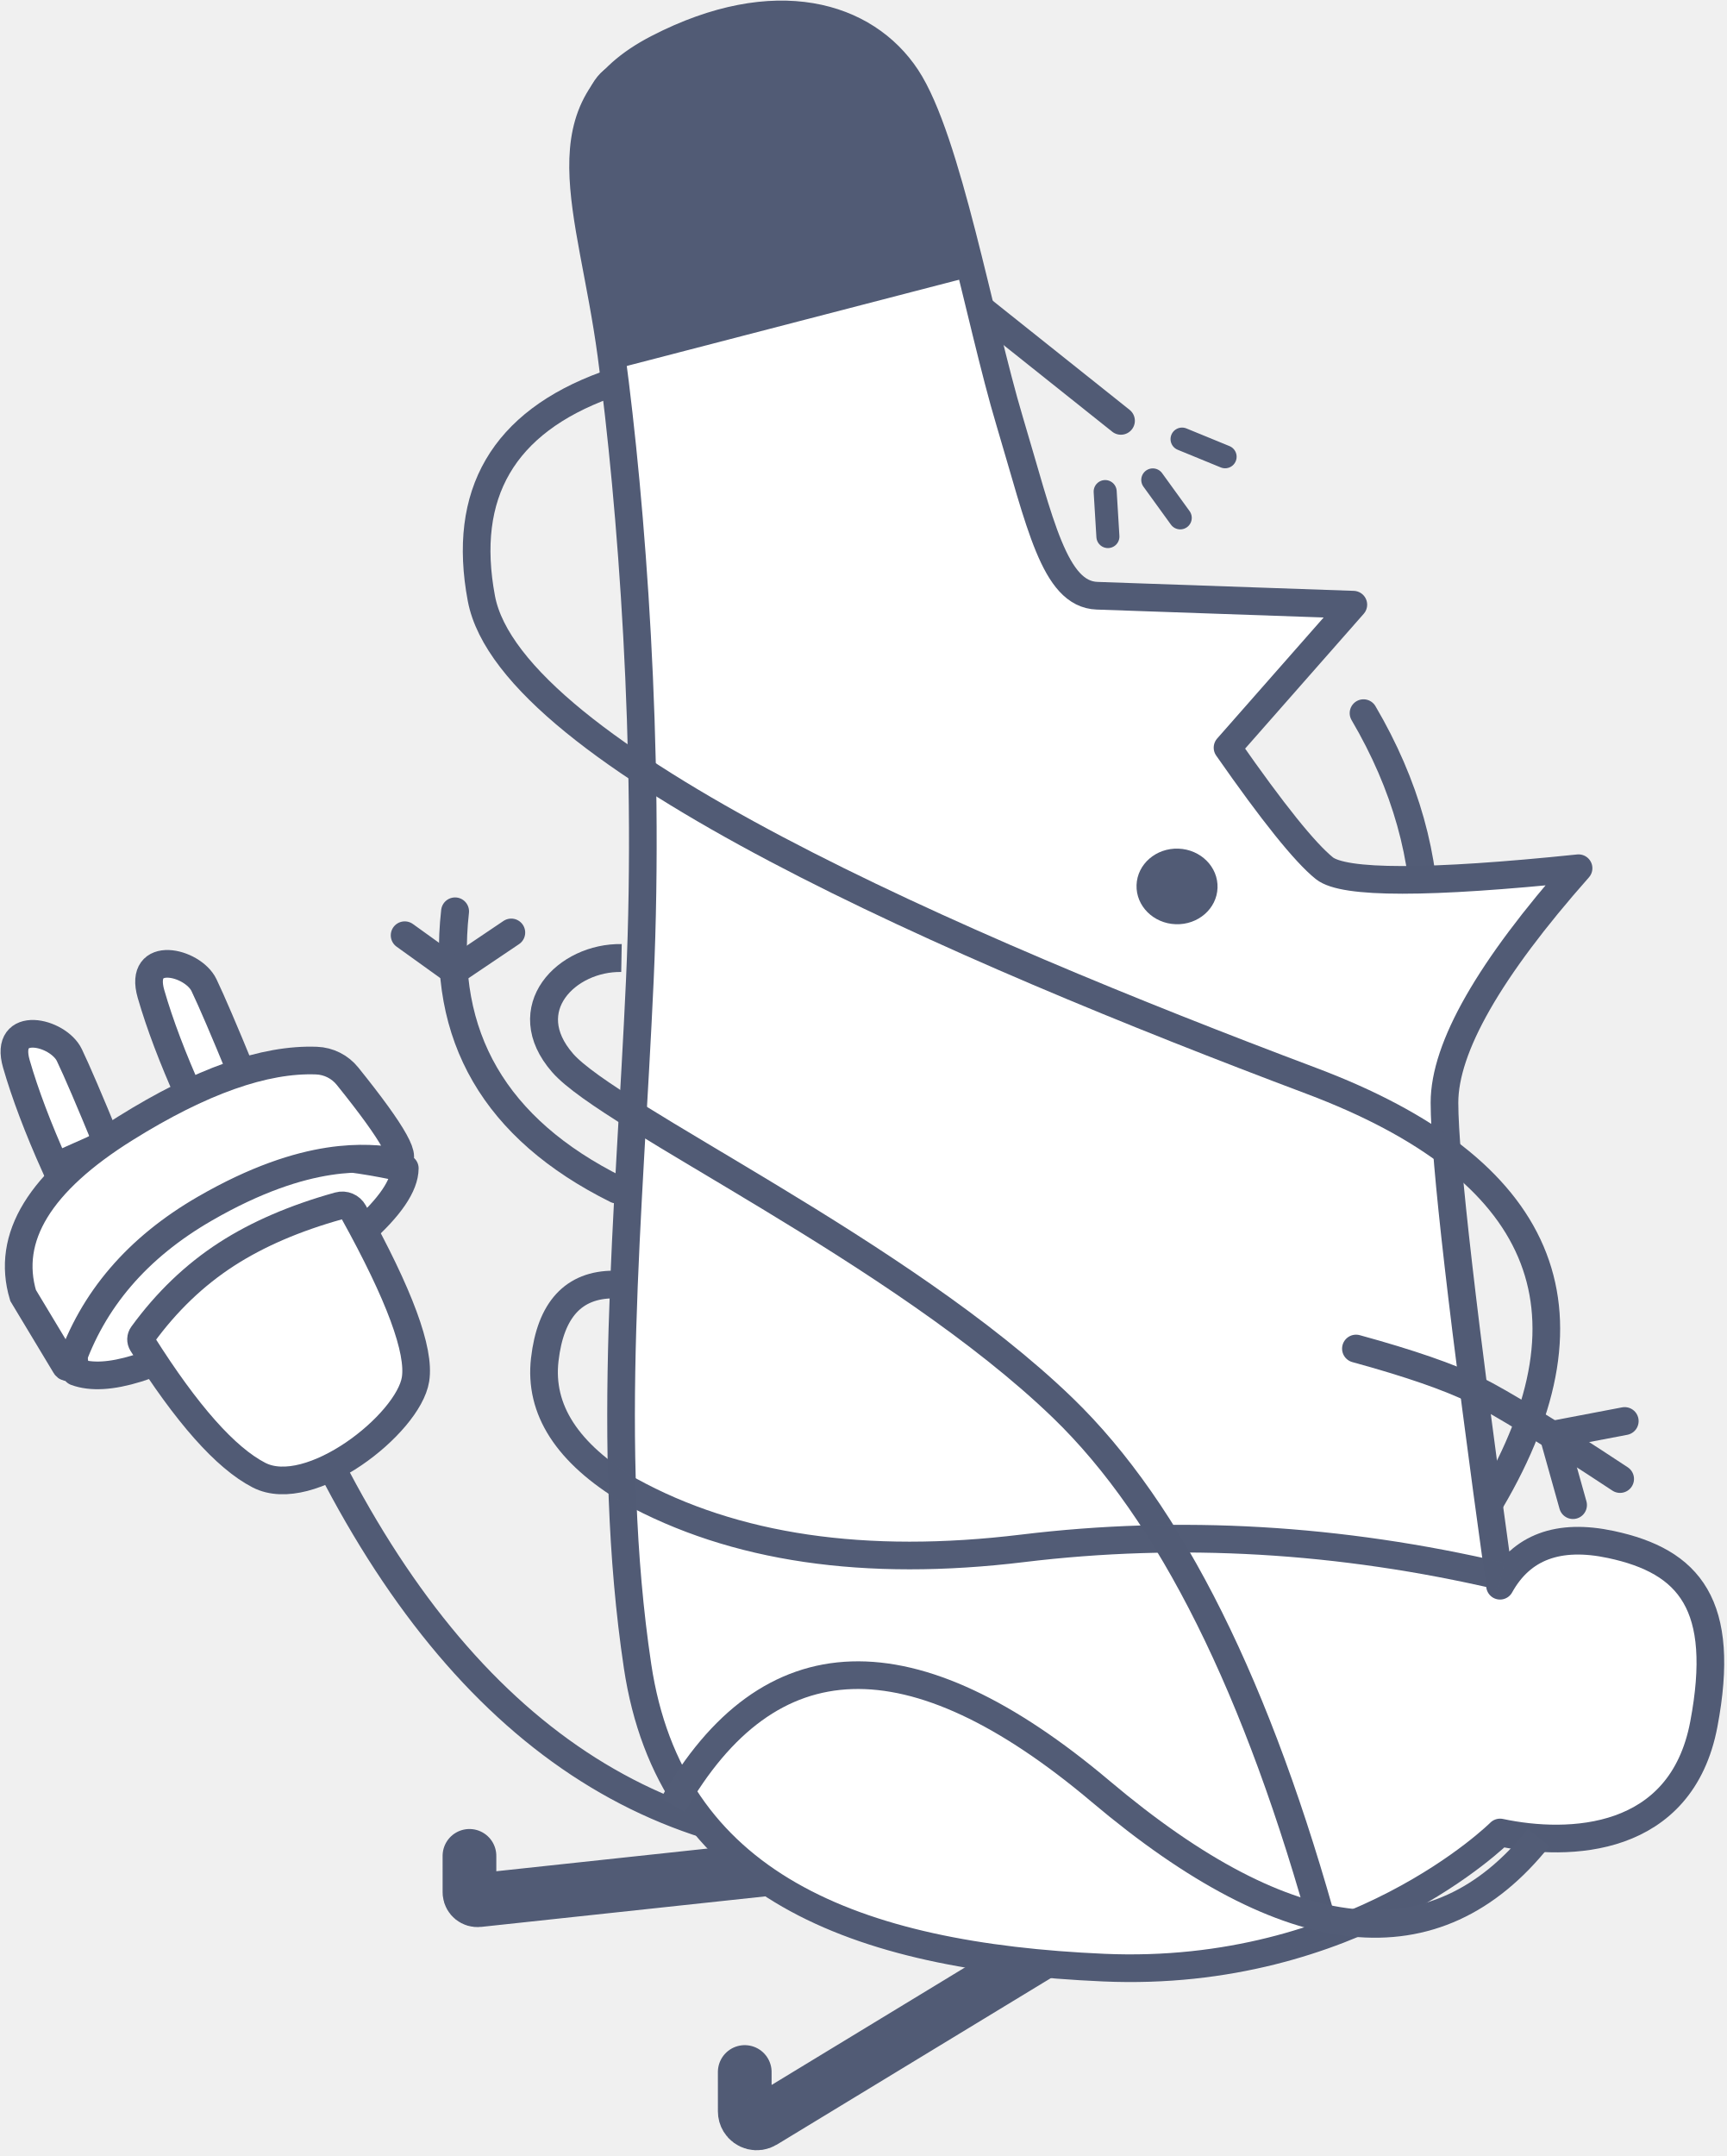
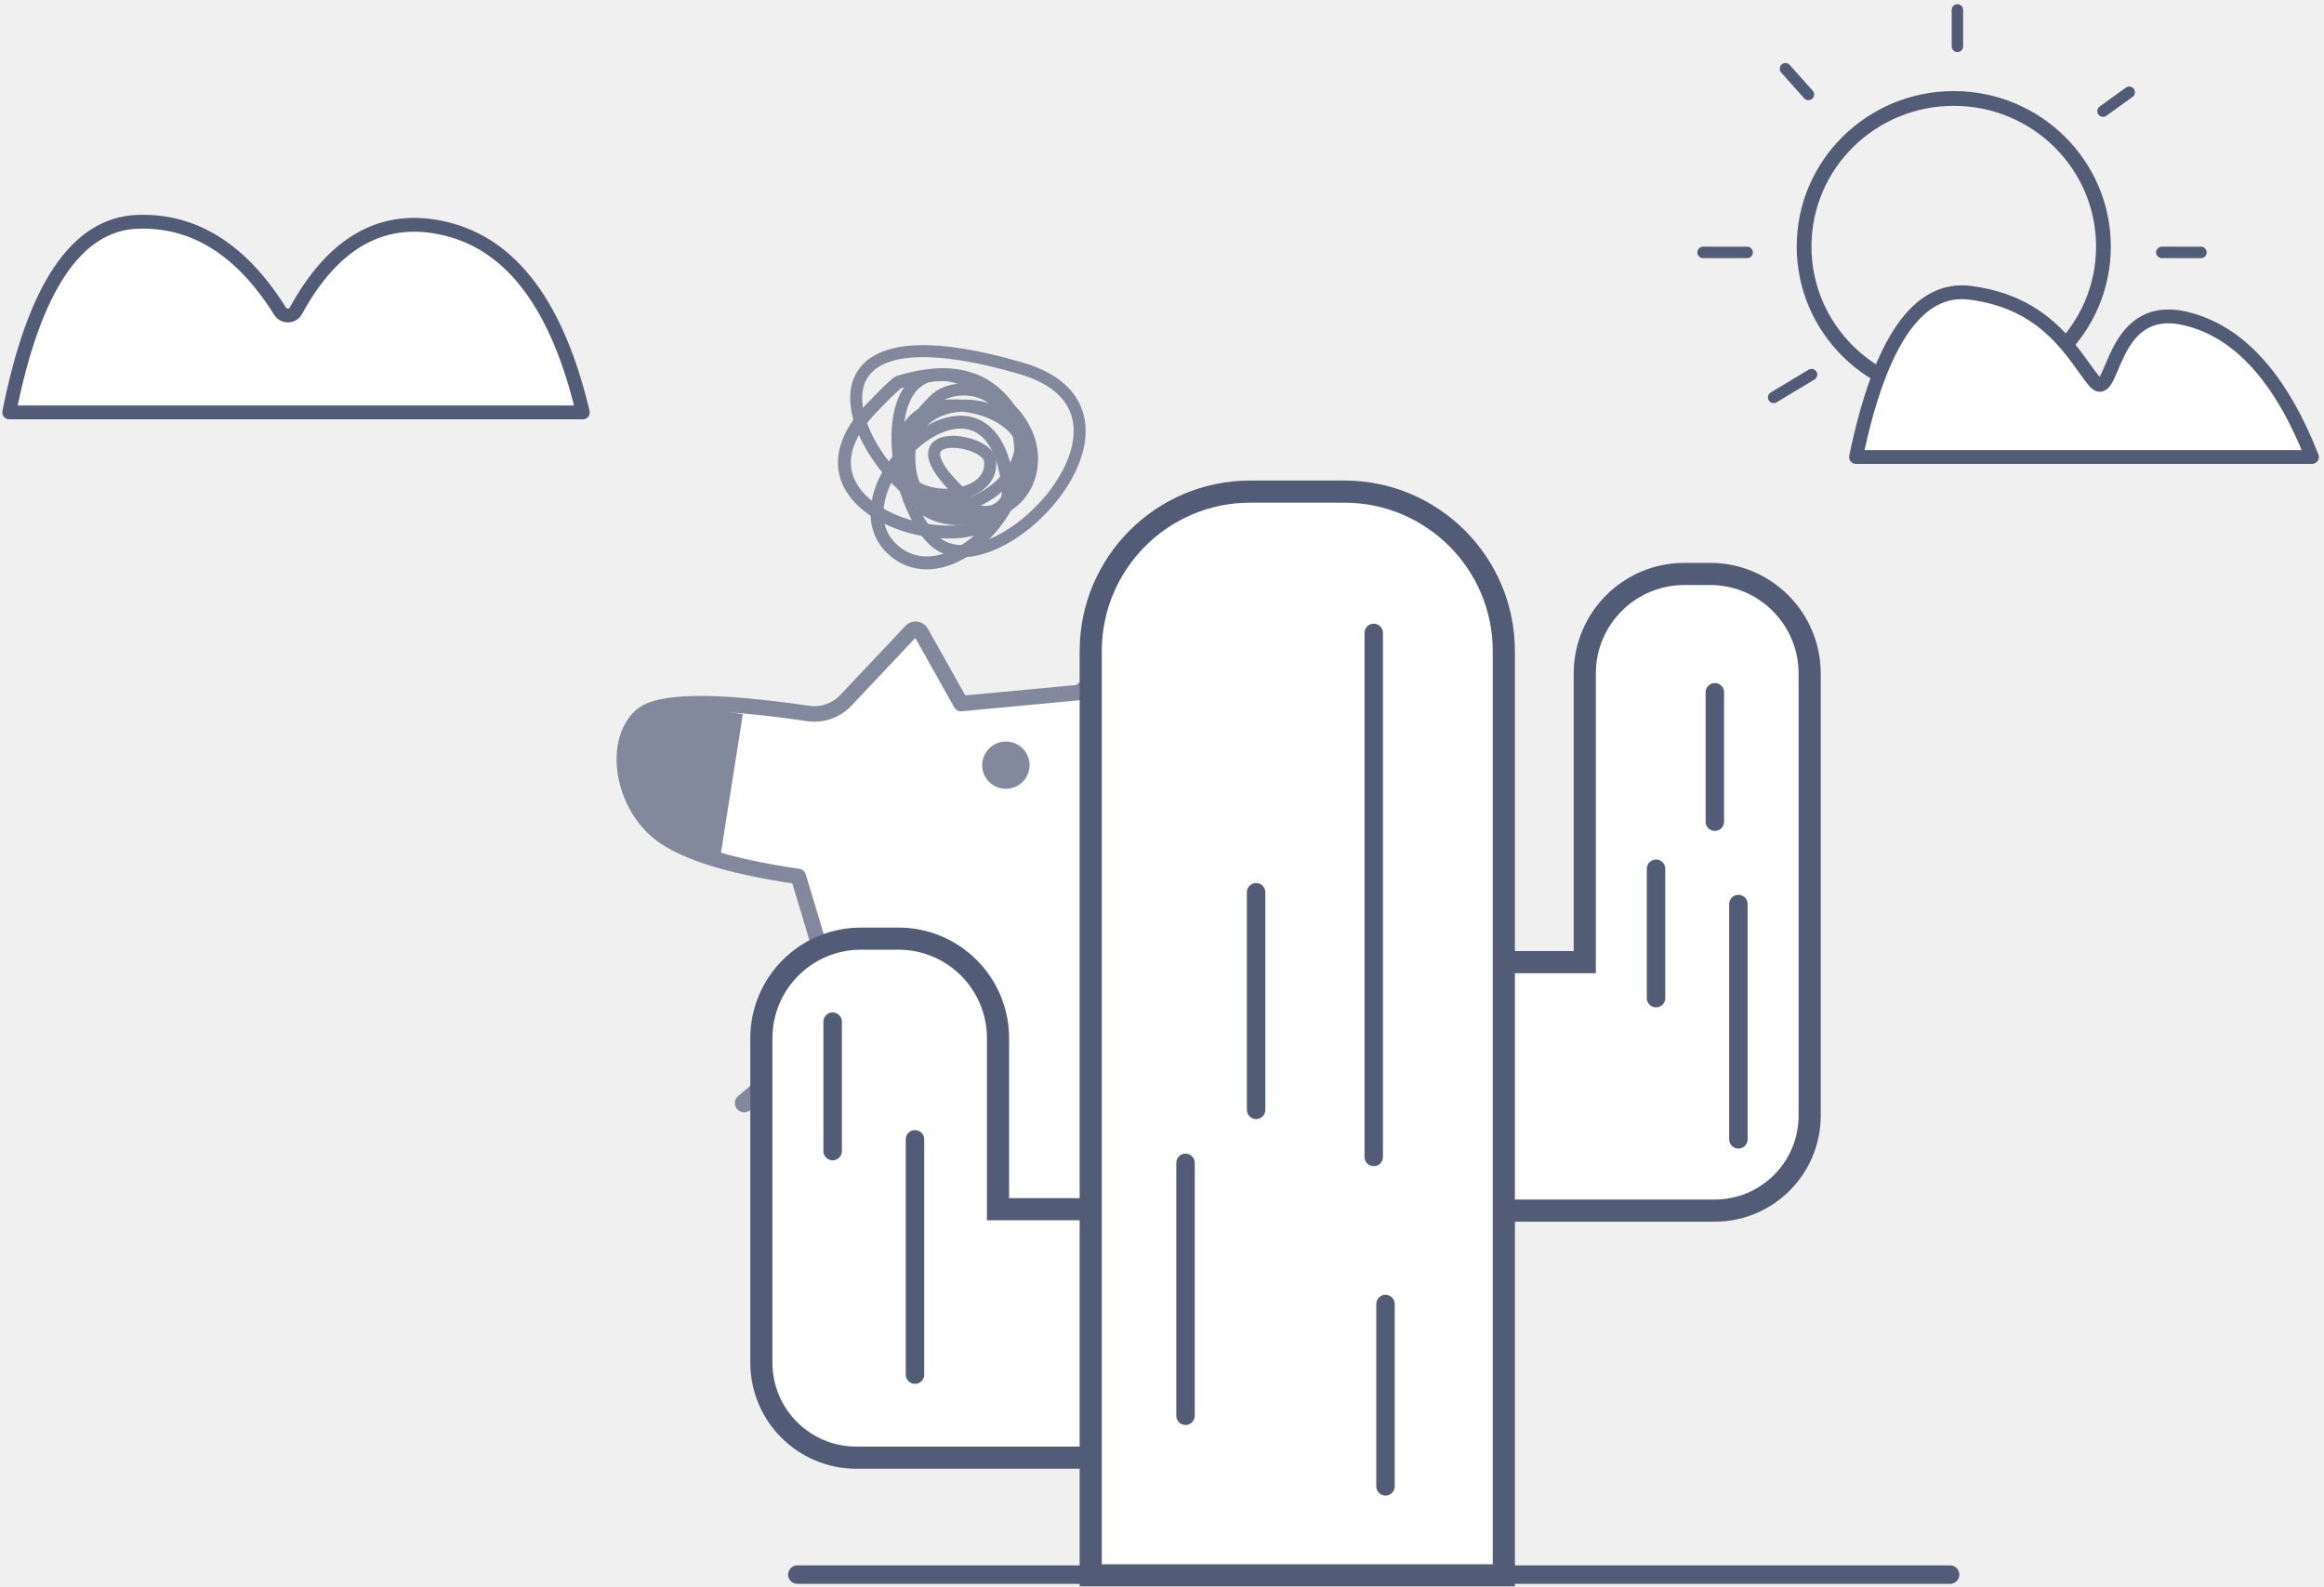
- <svg xmlns="http://www.w3.org/2000/svg" width="153" height="191" viewBox="0 0 153 191">
-   <g fill="none" fill-rule="evenodd" transform="translate(-3)">
-     <path stroke="#515B75" stroke-linecap="round" stroke-width="2.451" d="M123.821,63.177 C127.547,69.522 129.372,76.019 129.295,82.668" opacity=".993" />
-     <path stroke="#515B75" stroke-width="2.451" d="M103.164,90.812 C116.117,116.408 115.32,137.739 100.773,154.806 C86.227,171.873 68.388,180.016 47.257,179.236" transform="scale(-1 1) rotate(52 0 -28.536)" />
-     <path fill="#FFF" stroke="#515B75" stroke-linejoin="round" stroke-width="2.451" d="M38.379,107.56 C37.503,110.295 33.606,113.006 26.689,115.692 C15.45,120.036 8.628,121.279 6.222,119.423 C8.631,114.359 11.134,110.719 13.73,108.501 C17.625,105.175 31.274,102.013 31.928,101.679 C32.364,101.457 34.514,103.417 38.379,107.56 Z" transform="scale(-1 1) rotate(52 0 65.237)" />
-     <path fill="#FFF" stroke="#515B75" stroke-width="2.451" d="M19.674,97.41 C17.632,93.827 16.268,91.343 15.58,89.958 C14.549,87.88 16.653,83.376 19.088,86.74 C20.71,88.982 22.391,91.749 24.129,95.04 L19.674,97.41 Z" transform="scale(-1 1) rotate(52 0 51.038)" />
-     <path fill="#FFF" stroke="#515B75" stroke-width="2.451" d="M7.744,103.608 C5.703,100.025 4.338,97.541 3.651,96.156 C2.619,94.079 4.724,89.574 7.158,92.938 C8.781,95.181 10.461,97.947 12.2,101.238 L7.744,103.608 Z" transform="scale(-1 1) rotate(52 0 81.695)" />
-     <path fill="#FFF" stroke="#515B75" stroke-width="2.451" d="M3.148,107.567 C5.843,103.832 10.896,100.614 18.308,97.912 C26.701,94.852 32.448,95.51 35.551,99.886 L38.16,106.699 C38.206,106.818 38.146,106.952 38.027,106.998 C37.976,107.017 37.92,107.018 37.868,107 C32.071,104.982 25.982,105.259 19.601,107.832 C9.77,111.796 7.088,116.54 5.908,118.469 C5.175,119.667 4.054,117.036 2.545,110.577 L2.545,110.577 C2.301,109.534 2.521,108.436 3.148,107.567 Z" transform="scale(-1 1) rotate(52 0 65.706)" />
-     <path fill="#FFF" stroke="#515B75" stroke-linejoin="round" stroke-width="2.451" d="M25.873,129.002 C29.383,130.935 40.147,128.29 41.096,123.294 C41.716,120.032 40.776,114.922 38.277,107.966 L38.277,107.966 C38.18,107.698 37.931,107.516 37.646,107.507 C34.033,107.385 30.632,107.877 27.445,108.981 C24.352,110.053 21.185,111.785 17.945,114.178 L17.945,114.178 C17.514,114.496 17.358,115.068 17.568,115.561 C20.845,123.278 23.613,127.758 25.873,129.002 Z" transform="scale(-1 1) rotate(52 0 58.258)" />
-     <path stroke="#515B75" stroke-linecap="round" stroke-linejoin="round" stroke-width="2.474" d="M87.513,25.471 L102.323,37.275" />
-     <path stroke="#515B75" stroke-linecap="round" stroke-width="2.474" d="M58.063,105.117 C47.106,100.14 42.05,92.099 42.898,80.996" transform="rotate(2 50.435 93.056)" />
-     <polygon fill="#FFF" points="109.567 70.336 120.777 82.597 132.369 130.442 136.49 140.656 136.49 145.379 119.308 137.431" transform="rotate(2 123.029 107.858)" />
-     <path stroke="#515B75" stroke-linecap="round" stroke-width="4.759" d="M94.858,172.604 L70.872,188.349 C70.382,188.671 69.725,188.534 69.404,188.045 C69.297,187.883 69.237,187.694 69.231,187.5 L69.108,184.011" transform="rotate(2 81.983 180.447)" />
-     <path stroke="#515B75" stroke-linecap="round" stroke-width="4.759" d="M70.69,165.157 L45.443,168.764 C45.056,168.819 44.698,168.551 44.643,168.164 C44.64,168.139 44.637,168.114 44.636,168.089 L44.523,164.867" transform="rotate(2 57.607 166.805)" />
-     <path fill="#FFF" stroke="#515B75" stroke-linecap="round" stroke-linejoin="round" stroke-width="2.451" d="M103.802,174.384 C81.648,174.183 65.171,168.398 61.587,149.132 C58.004,129.865 59.454,109.118 59.667,88.428 C59.88,67.738 57.45,46.227 55.21,33.081 C52.97,19.935 48.181,11.547 58.392,5.824 C68.603,0.101 76.674,2.27 80.496,7.645 C84.319,13.021 87.683,28.881 90.695,37.783 C93.708,46.685 95.168,52.942 98.97,52.942 C101.505,52.942 109.079,52.942 121.691,52.942 L110.993,65.991 C115.192,71.585 118.173,75.041 119.936,76.361 C121.7,77.681 129.204,77.42 142.451,75.578 C134.847,84.804 131.131,91.864 131.302,96.758 C131.474,101.652 133.611,115.848 137.715,139.346 C139.492,135.855 142.722,134.523 147.403,135.352 C154.425,136.594 157.818,140.338 156.192,150.968 C154.567,161.598 144.648,162.281 138.481,161.193 C138.481,161.193 125.956,174.584 103.802,174.384 Z" transform="rotate(2 104.353 88.414)" />
-     <polyline stroke="#515B75" stroke-linecap="round" stroke-width="2.474" points="38.818 83.025 43.315 86.024 48.241 82.45" transform="rotate(2 43.53 84.237)" />
-     <polyline stroke="#515B75" stroke-linecap="round" stroke-width="2.474" points="146.831 125.782 140.549 127.209 142.513 133.375" transform="rotate(2 143.69 129.579)" />
-     <ellipse cx="107.297" cy="78.529" fill="#515B75" rx="3.59" ry="3.35" transform="rotate(2 107.297 78.53)" />
-     <path fill="#515B75" stroke="#515B75" stroke-width=".5" d="M57.515,33.07 L89.119,23.68 C87.071,12.401 83.689,5.724 78.973,3.651 C71.9,0.542 61.538,3.355 56.591,6.704 C53.292,8.937 53.6,17.726 57.515,33.07 Z" transform="rotate(2 71.724 17.688)" />
-     <path stroke="#515B75" stroke-linecap="round" stroke-width="2.474" d="M122.964,119.887 C127.748,121.02 131.312,122.115 133.654,123.171 C135.997,124.227 140.361,126.706 146.746,130.607" transform="rotate(2 134.855 125.247)" />
-     <path stroke="#515B75" stroke-width="2.451" d="M54.979,35.394 C46.012,39.036 42.559,45.461 44.621,54.67 C47.714,68.484 88.239,84.244 119.598,94.813 C140.504,101.859 146.236,114.078 136.792,131.469" transform="rotate(2 92.621 83.432)" />
-     <path stroke="#515B75" stroke-width="2.474" d="M58.069,84.871 C53.23,84.784 48.661,89.362 52.855,94.167 C57.049,98.973 82.833,110.88 97.163,124.717 C106.717,133.941 114.502,149.568 120.52,171.597" />
-     <path stroke="#515B75" stroke-linecap="round" stroke-width="2.042" d="M100.929 43.549L101.171 47.533M105.148 42.516L107.581 45.877M107.742 38.9L111.556 40.464" />
-     <path stroke="#515B75" stroke-width="2.451" d="M136.038,139.641 C121.725,136.295 107.587,135.47 93.622,137.167 C79.658,138.865 68.039,137.158 58.767,132.048 C53.256,128.741 50.758,124.872 51.272,120.441 C51.786,116.01 53.829,113.795 57.399,113.795" opacity=".993" />
-     <path stroke="#979797" stroke-width=".5" />
-     <path stroke="#525C76" stroke-width="2.451" d="M139.337,162.79 C130.229,174.204 117.296,172.844 100.536,158.708 C83.777,144.572 71.137,144.978 62.617,159.925" />
+ <svg xmlns="http://www.w3.org/2000/svg" width="252" height="172" viewBox="0 0 252 172">
+   <g fill="none" fill-rule="evenodd" transform="translate(1 1)">
+     <g transform="rotate(-16 289.346 -186.082)">
+       <path fill="#FFF" stroke="#82899C" stroke-width="1.679" d="M64.234,50.955 C69.327,50.73 71.836,53.086 71.763,58.024 C71.689,62.962 69.179,65.104 64.234,64.451" transform="rotate(4 67.999 57.753)" />
+       <path fill="#FFF" stroke="#82899C" stroke-linejoin="round" stroke-width="1.679" d="M40.424,14.218 L39.149,5.458 C39.096,5.091 38.755,4.837 38.388,4.89 C38.321,4.9 38.255,4.92 38.194,4.95 L28.895,9.417 C27.511,10.082 25.89,10.029 24.553,9.276 C15.517,4.19 9.836,2.114 7.508,3.047 C3.752,4.554 2.336,10.757 4.631,15.188 C6.161,18.142 10.362,21.545 17.235,25.396 C16.398,37.459 15.518,46.166 14.596,51.516 C13.213,59.542 12.942,65.946 22.256,68.981 C31.57,72.016 51.785,74.483 58.498,68.981 C65.21,63.479 62.655,55.312 62.332,51.516 C62.12,49.025 63.578,36.52 66.703,14.001 L66.703,14.001 C66.754,13.634 66.498,13.294 66.13,13.243 C66.027,13.229 65.921,13.239 65.822,13.273 L52.823,17.693 L40.424,14.218 Z" transform="rotate(-5 35.187 37.538)" />
+       <path fill="#82899C" d="M15.315,8.446 L8.318,23.459 C3.714,20.466 1.412,16.894 1.412,12.74 C1.412,6.509 5.147,5.854 7.15,5.671 C8.485,5.549 11.207,6.474 15.315,8.446 Z" />
+       <ellipse cx="41.211" cy="21.612" fill="#82899C" rx="2.57" ry="2.561" />
+       <path stroke="#82899C" stroke-linecap="round" stroke-width="2" d="M14.962,36.99 C9.45,40.747 6.589,45.538 6.378,51.362" />
+       <g stroke="#82899C" stroke-linecap="round" stroke-width="2" transform="rotate(-10 228.022 -303.247)">
+         <polyline points="11.979 17.741 12.821 13.375 16.938 13.816" transform="rotate(11 14.459 15.558)" />
+         <path d="M1.276,1.906 C9.505,7.61 14.575,12.465 16.485,16.473" transform="rotate(8 8.88 9.19)" />
+       </g>
+       <polyline stroke="#82899C" stroke-linecap="round" stroke-linejoin="round" stroke-width="3" points="47.194 72.704 49.723 88.757 53.062 88.757" />
+       <polyline stroke="#82899C" stroke-linecap="round" stroke-linejoin="round" stroke-width="3" points="38.457 72.704 38.457 88.802 34.439 88.802" />
+       <polyline stroke="#82899C" stroke-linecap="round" stroke-width="2" points="3.827 49.001 7.852 47.194 9.881 50.159" />
+     </g>
+     <g stroke="#525C76" transform="translate(183.673 .075)">
+       <ellipse cx="27.182" cy="25.656" stroke-width="1.6" rx="16.23" ry="16.056" />
+       <path stroke-linecap="round" stroke-width="1.241" d="M43.367 10.975L46.203 8.929M40.09 38.49L42.969 41.655M11.758 39.541L7.653 42.01M11.421 9.166L8.929 6.378M27.577 0L27.577 3.953M49.745 26.293L53.988 26.293M28.178 43.021L28.178 46.644M4.775 26.293L-1.13686838e-13 26.293" />
+     </g>
+     <g stroke="#82899C" transform="translate(90.561 37.07)">
+       <path stroke-width="1.3" d="M12.8,15.566 C4.556,7.922 15.47,9.309 15.787,11.837 C16.586,18.208 -1.594,16.701 9.761,5.31 C11.211,3.857 14.043,3.831 15.744,4.939 C26.969,12.245 6.703,24.037 7.042,11.198 C7.219,4.517 17.339,4.312 19.31,9.73 C22.332,18.037 8.464,21.778 6.507,13.857 C3.561,1.934 20.415,5.355 19.396,11.31 C15.416,34.571 -19.168,-9.341 19.171,1.866 C35.519,6.645 15.826,27.163 9.451,20.289 C4.139,14.56 3.239,-3.237 15.624,4.447 C25.077,10.312 18.548,21.057 11.739,16.205 L12.8,15.566 Z" />
+       <path stroke-width="1.4" d="M3.041,6.074 C-9.078,18.519 19.024,24.685 17.734,14.488 C15.65,-1.992 -2.917,15.95 5.896,22.027 C12.225,26.39 22.982,14.488 17.734,6.074 C15.197,2.6 11.251,1.696 5.896,3.359 C5.678,3.427 4.726,4.332 3.041,6.074 Z" />
+     </g>
+     <path fill="#FFF" stroke="#525C76" stroke-width="2.4" d="M195.229,119.957 L195.229,72.028 C195.229,66.064 190.393,61.228 184.429,61.228 L181.643,61.228 C175.678,61.228 170.843,66.064 170.843,72.028 L170.843,103.32 L146.704,103.32 C141.016,103.32 136.404,107.932 136.404,113.62 L136.404,119.957 C136.404,125.645 141.016,130.257 146.704,130.257 L184.929,130.257 C190.617,130.257 195.229,125.645 195.229,119.957 Z" />
+     <path fill="#FFF" stroke="#525C76" stroke-width="2.4" d="M142.933,146.743 L142.933,111.569 C142.933,105.604 138.097,100.769 132.133,100.769 L128.071,100.769 C122.107,100.769 117.271,105.604 117.271,111.569 L117.271,130.106 L91.857,130.106 C86.169,130.106 81.557,134.717 81.557,140.406 L81.557,146.743 C81.557,152.431 86.169,157.043 91.857,157.043 L132.633,157.043 C138.321,157.043 142.933,152.431 142.933,146.743 Z" transform="matrix(-1 0 0 1 224.49 0)" />
+     <path stroke="#525C76" stroke-linecap="round" stroke-width="2" d="M85.459,169.722 L210.459,169.722" />
+     <path fill="#FFF" stroke="#525C76" stroke-width="2.4" d="M117.271,169.798 L162.065,169.798 L162.065,69.6 C162.065,60.045 154.32,52.3 144.765,52.3 L134.571,52.3 C125.017,52.3 117.271,60.045 117.271,69.6 L117.271,169.798 Z" />
+     <path stroke="#525C76" stroke-linecap="round" stroke-width="2" d="M135.204 95.743L135.204 119.333M149.235 140.385L149.235 160.149M184.949 74.059L184.949 88.09M178.571 93.192L178.571 107.222M89.286 109.773L89.286 123.804M187.5 97.018L187.5 122.528M98.214 122.528L98.214 148.039M127.551 125.079L127.551 152.496M147.959 67.624L147.959 124.435" />
+     <path fill="#FFF" stroke="#525C76" stroke-linecap="round" stroke-linejoin="round" stroke-width="1.5" d="M200.255 48.549C202.872 35.966 206.996 30.032 212.625 30.745 221.068 31.815 223.776 37.478 226.049 40.287 228.322 43.095 227.519 31.486 236.059 33.554 241.753 34.932 246.299 39.93 249.696 48.549L200.255 48.549zM1.13686838e-13 43.713C2.677 30.185 7.307 23.297 13.89 23.05 20.022 22.82 25.18 26.049 29.366 32.738L29.366 32.738C29.659 33.206 30.276 33.348 30.744 33.055 30.889 32.964 31.008 32.838 31.09 32.688 35.224 25.142 40.646 22.181 47.358 23.805 54.52 25.539 59.466 32.175 62.196 43.713L1.13686838e-13 43.713z" />
  </g>
</svg>
